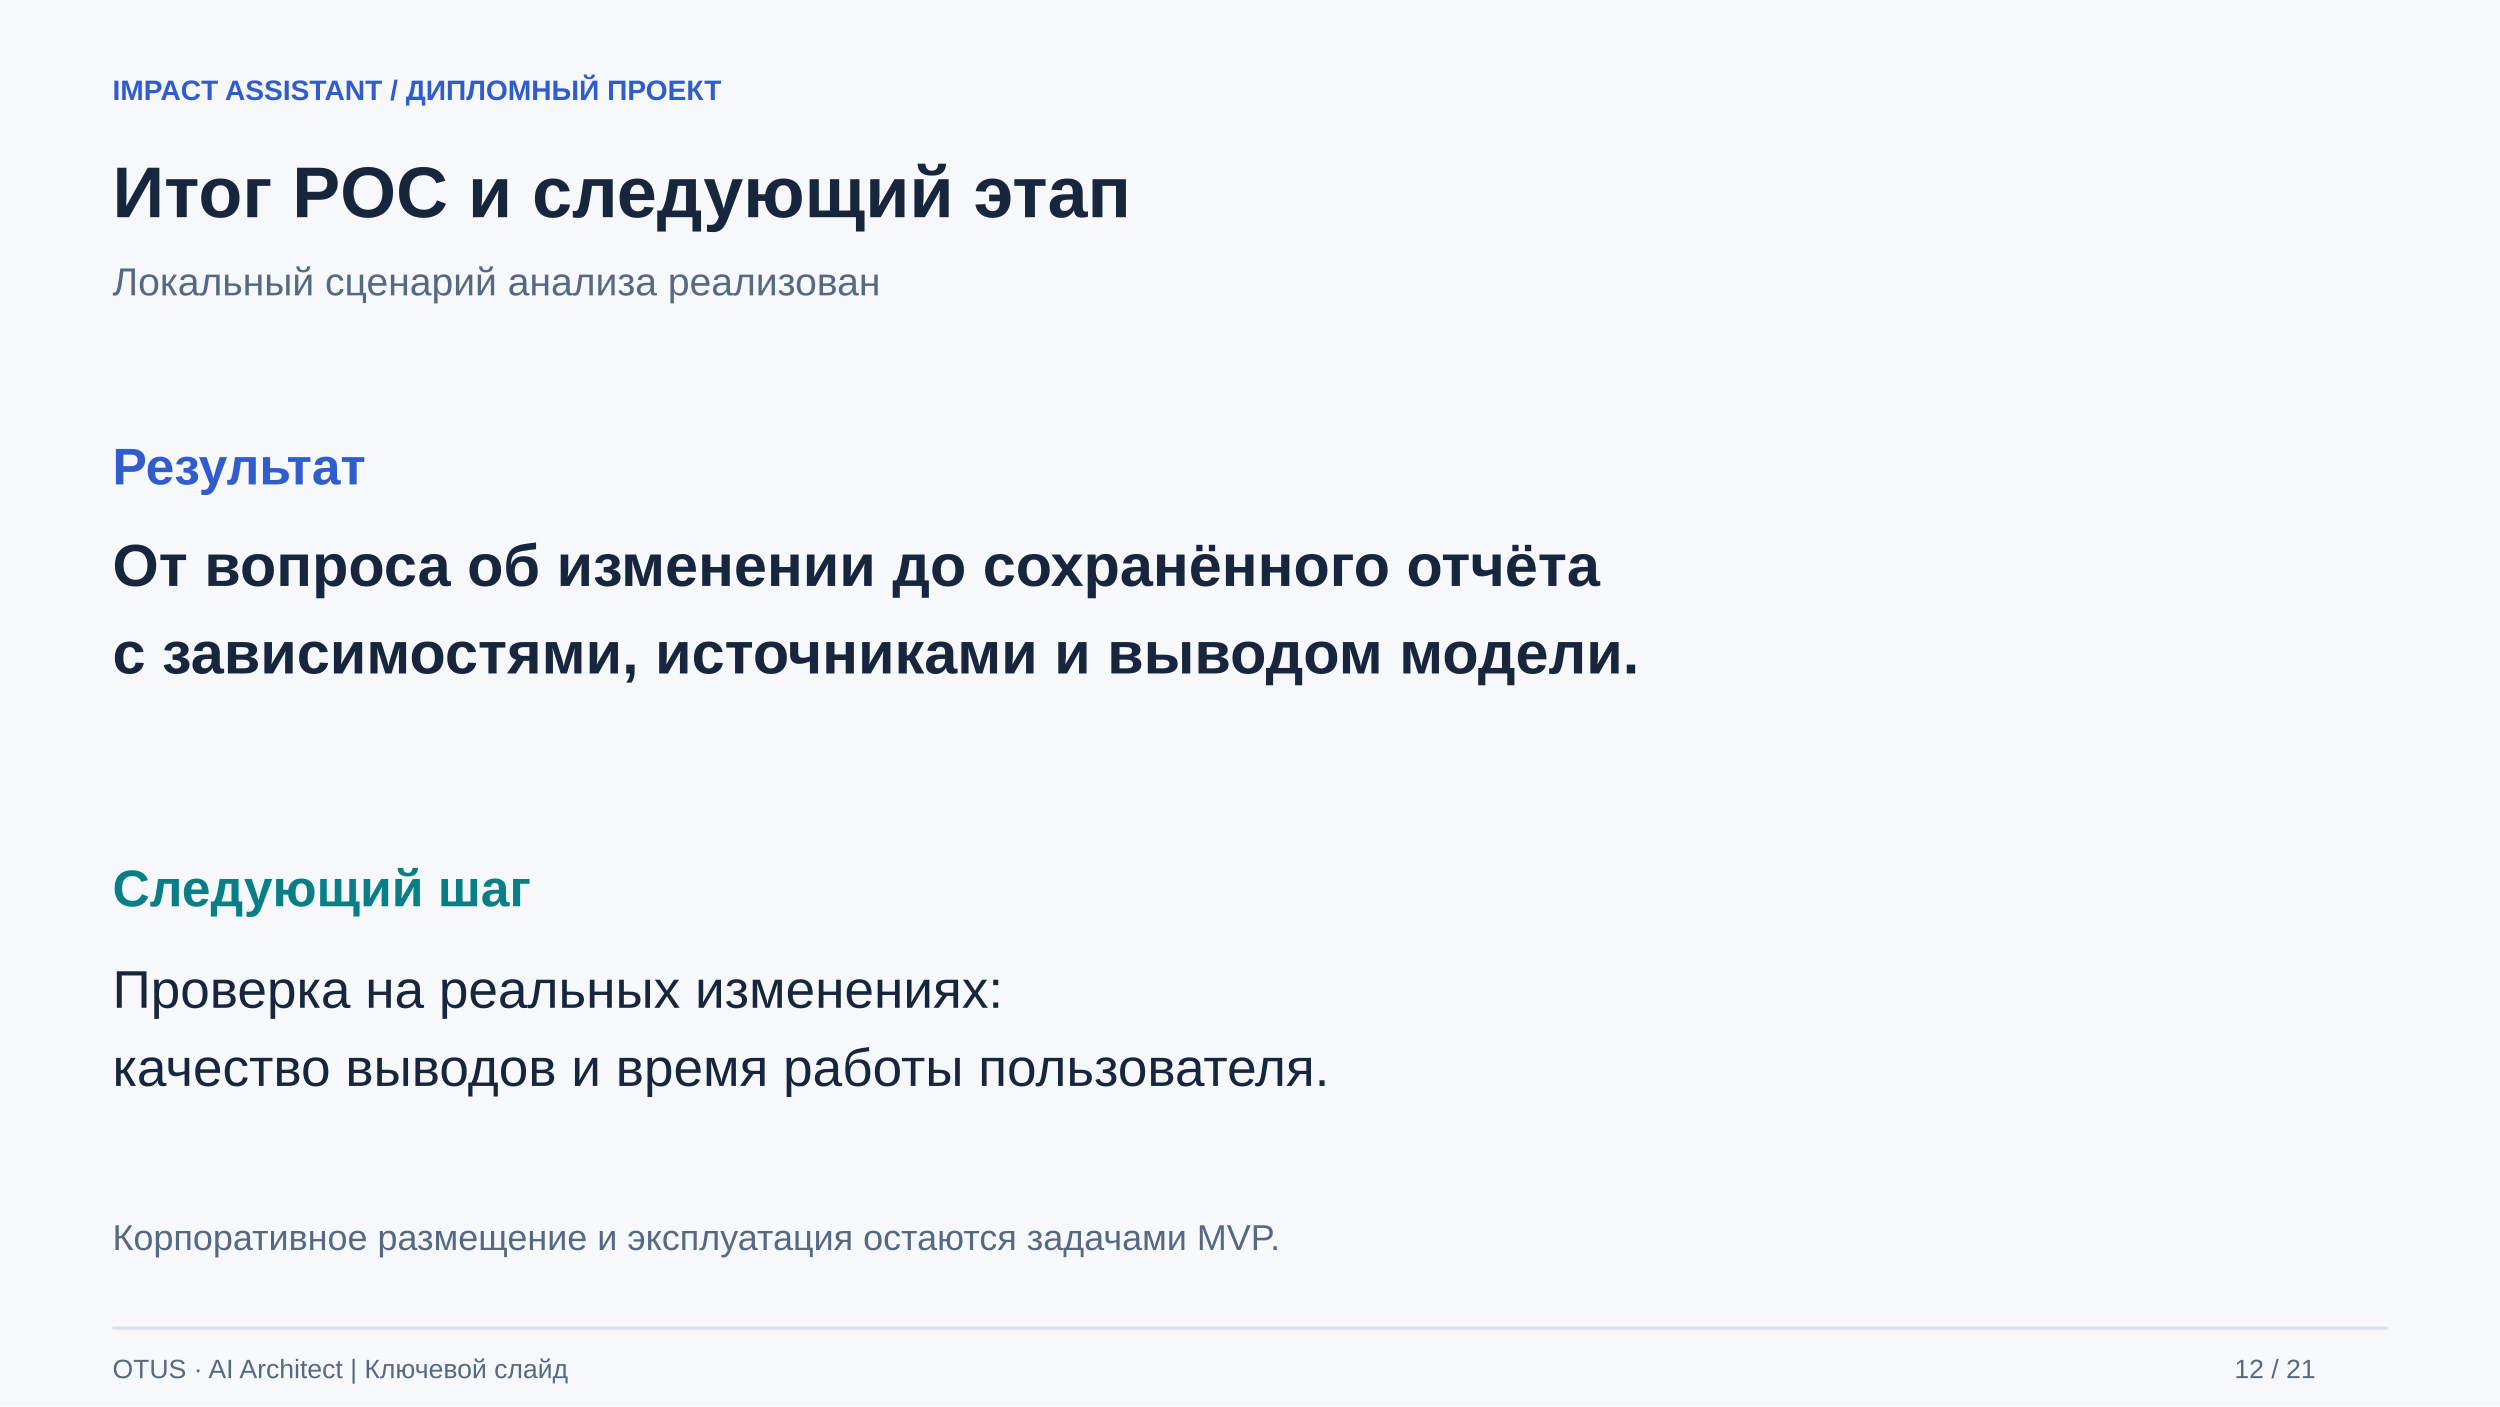
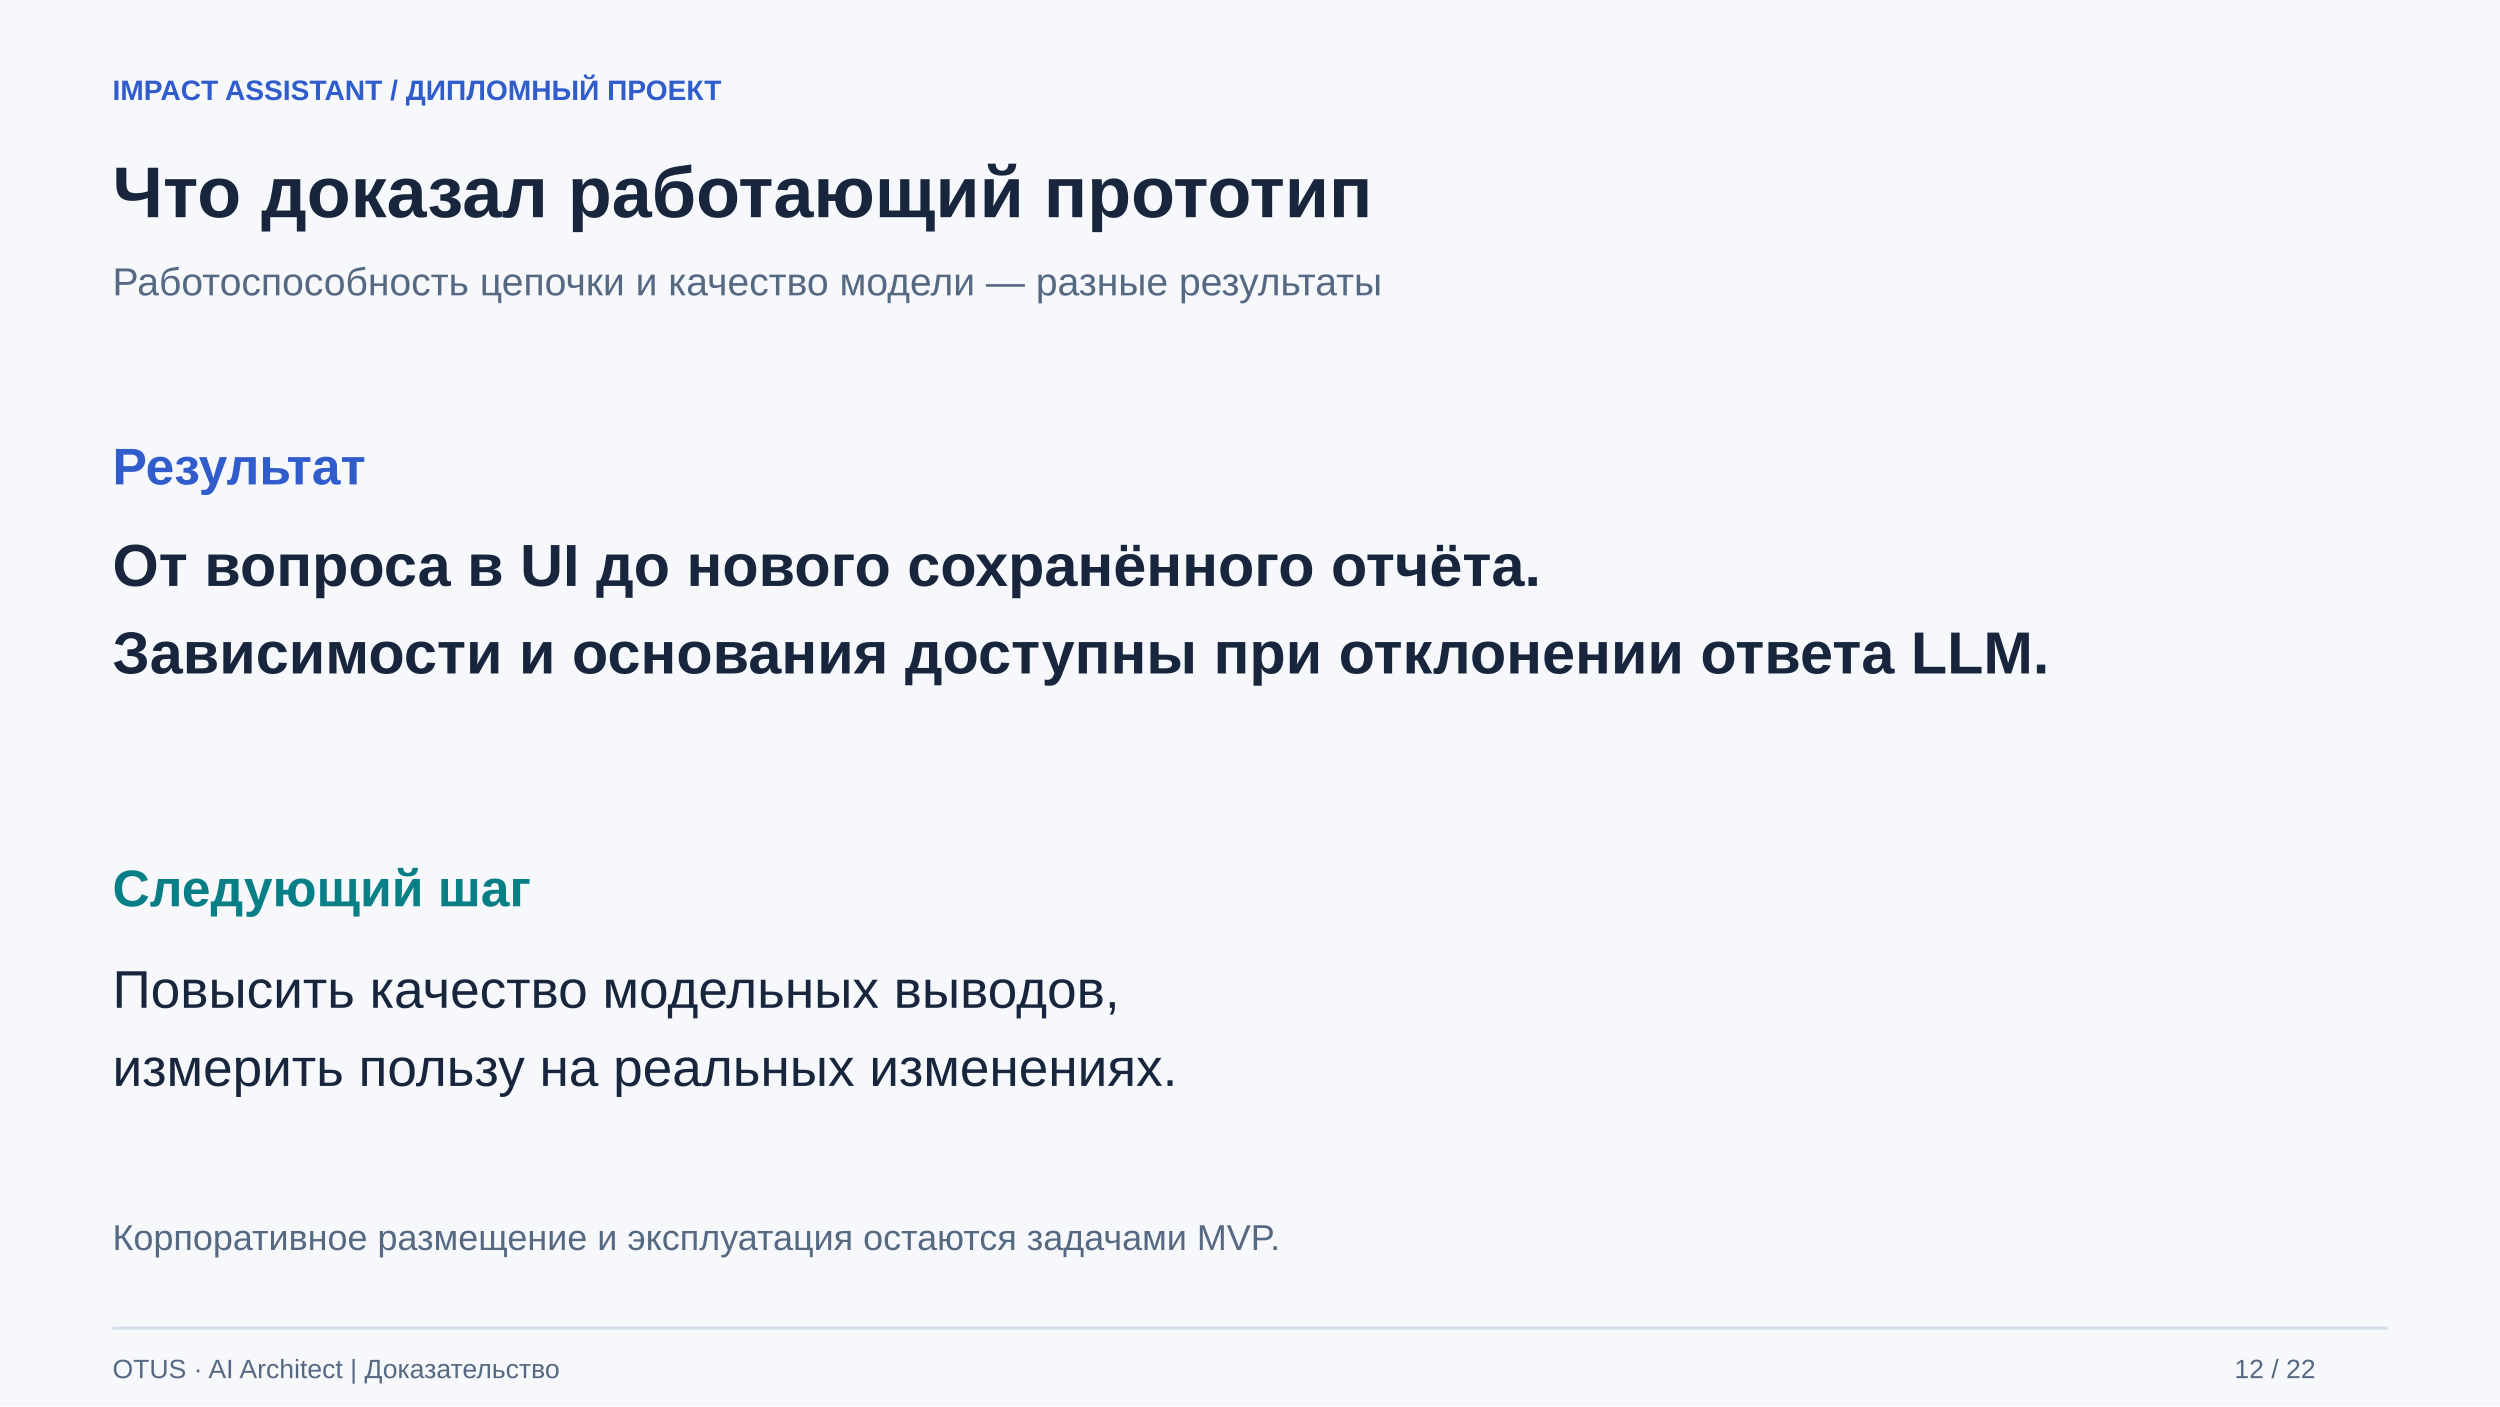
<svg xmlns="http://www.w3.org/2000/svg" width="1600" height="900" viewBox="0 0 1600 900" role="img" aria-labelledby="title desc">
  <defs>
    <marker id="arrow" markerWidth="10" markerHeight="10" refX="8" refY="5" orient="auto">
      <path d="M1 1L8 5L1 9Z" fill="#315CCB" />
    </marker>
  </defs>
  <g font-family="Arial, sans-serif">
    <rect width="1600" height="900" fill="#F6F8FC" />
    <text x="72" y="64" font-size="18" fill="#315CCB" font-weight="700">IMPACT ASSISTANT  /  ДИПЛОМНЫЙ ПРОЕКТ</text>
-     <text x="72" y="139" font-size="46" fill="#17263D" font-weight="700">Итог POC и следующий этап</text>
-     <text x="72" y="189" font-size="25" fill="#566983" font-weight="400">Локальный сценарий анализа реализован</text>
+     <text x="72" y="139" font-size="46" fill="#17263D" font-weight="700">Что доказал работающий прототип</text>
+     <text x="72" y="189" font-size="25" fill="#566983" font-weight="400">Работоспособность цепочки и качество модели — разные результаты</text>
    <text x="72" y="310" font-size="33" fill="#315CCB" font-weight="700">Результат</text>
-     <text x="72" y="375" font-size="38" fill="#17263D" font-weight="600">От вопроса об изменении до сохранённого отчёта</text>
-     <text x="72" y="431" font-size="38" fill="#17263D" font-weight="600">с зависимостями, источниками и выводом модели.</text>
+     <text x="72" y="375" font-size="38" fill="#17263D" font-weight="600">От вопроса в UI до нового сохранённого отчёта.</text>
+     <text x="72" y="431" font-size="38" fill="#17263D" font-weight="600">Зависимости и основания доступны при отклонении ответа LLM.</text>
    <text x="72" y="580" font-size="33" fill="#087F86" font-weight="700">Следующий шаг</text>
-     <text x="72" y="645" font-size="34" fill="#17263D" font-weight="400">Проверка на реальных изменениях:</text>
-     <text x="72" y="695" font-size="34" fill="#17263D" font-weight="400">качество выводов и время работы пользователя.</text>
+     <text x="72" y="645" font-size="34" fill="#17263D" font-weight="400">Повысить качество модельных выводов,</text>
+     <text x="72" y="695" font-size="34" fill="#17263D" font-weight="400">измерить пользу на реальных изменениях.</text>
    <text x="72" y="800" font-size="23" fill="#566983" font-weight="400">Корпоративное размещение и эксплуатация остаются задачами MVP.</text>
    <path d="M72 850h1456" stroke="#D6E0ED" stroke-width="2" />
-     <text x="72" y="882" font-size="17" fill="#566983" font-weight="400">OTUS · AI Architect   |   Ключевой слайд</text>
-     <text x="1430" y="882" font-size="17" fill="#566983" font-weight="400">12 / 21</text>
+     <text x="72" y="882" font-size="17" fill="#566983" font-weight="400">OTUS · AI Architect   |   Доказательство</text>
+     <text x="1430" y="882" font-size="17" fill="#566983" font-weight="400">12 / 22</text>
  </g>
</svg>
